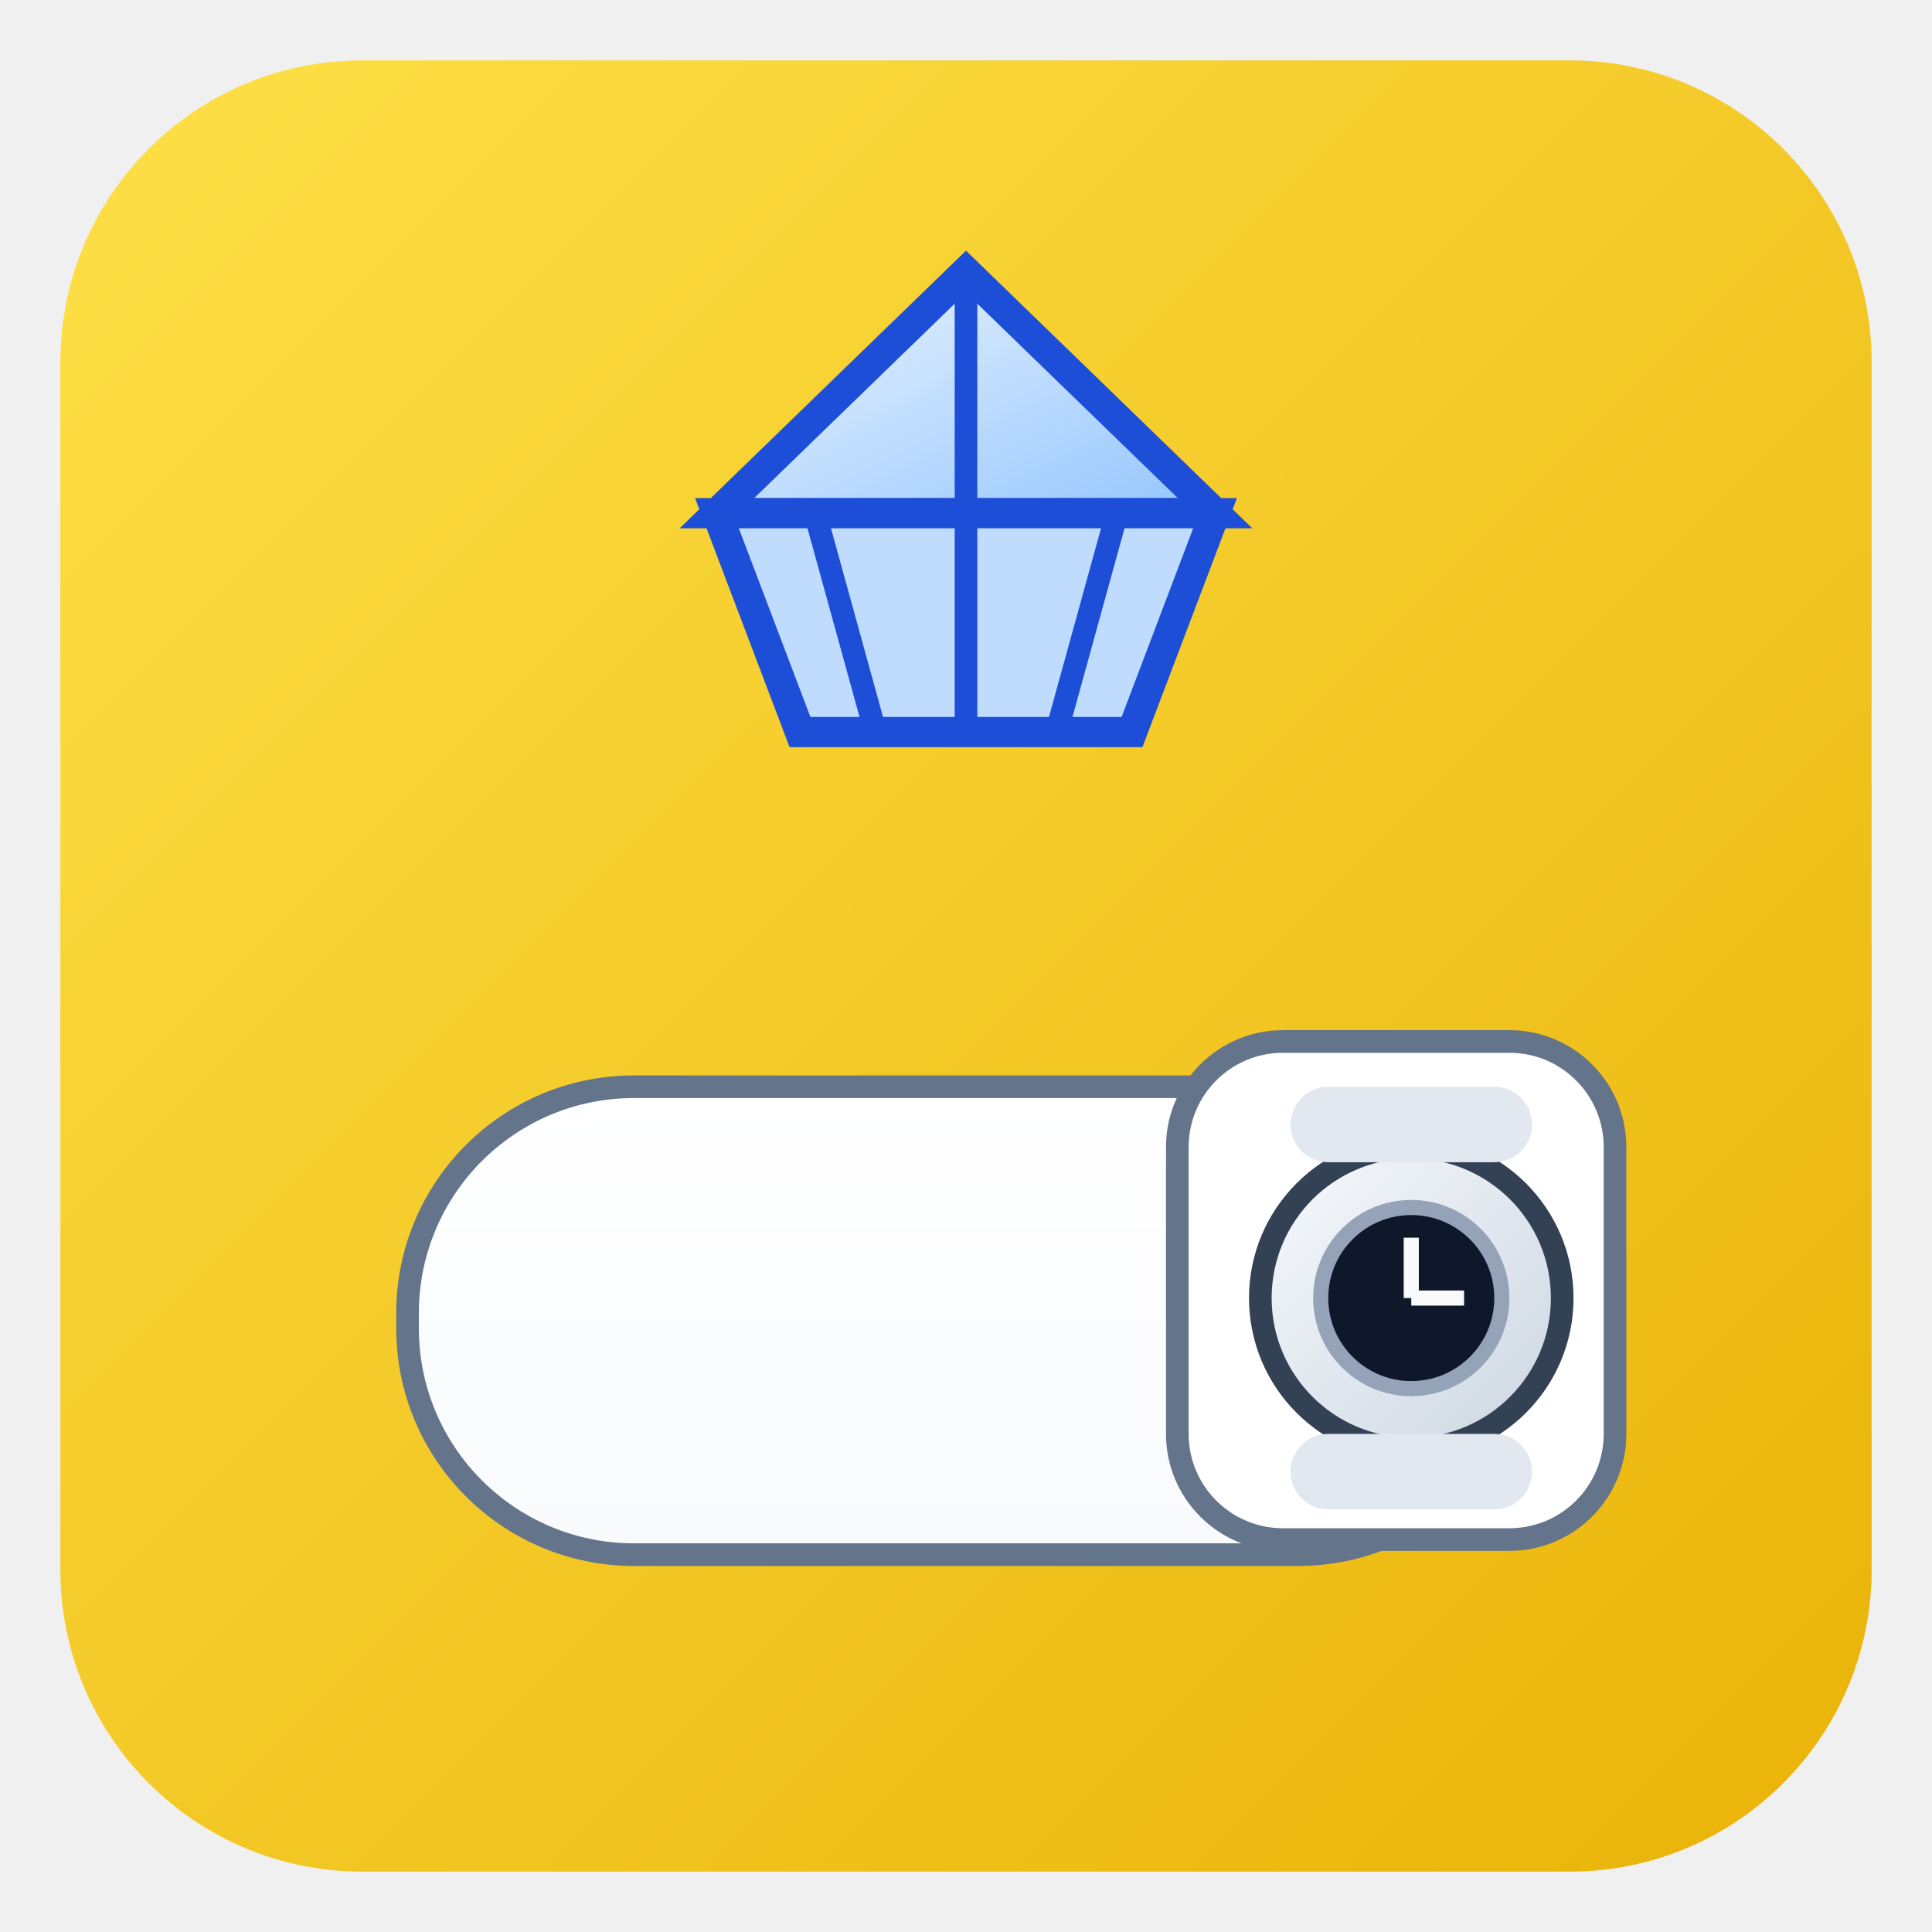
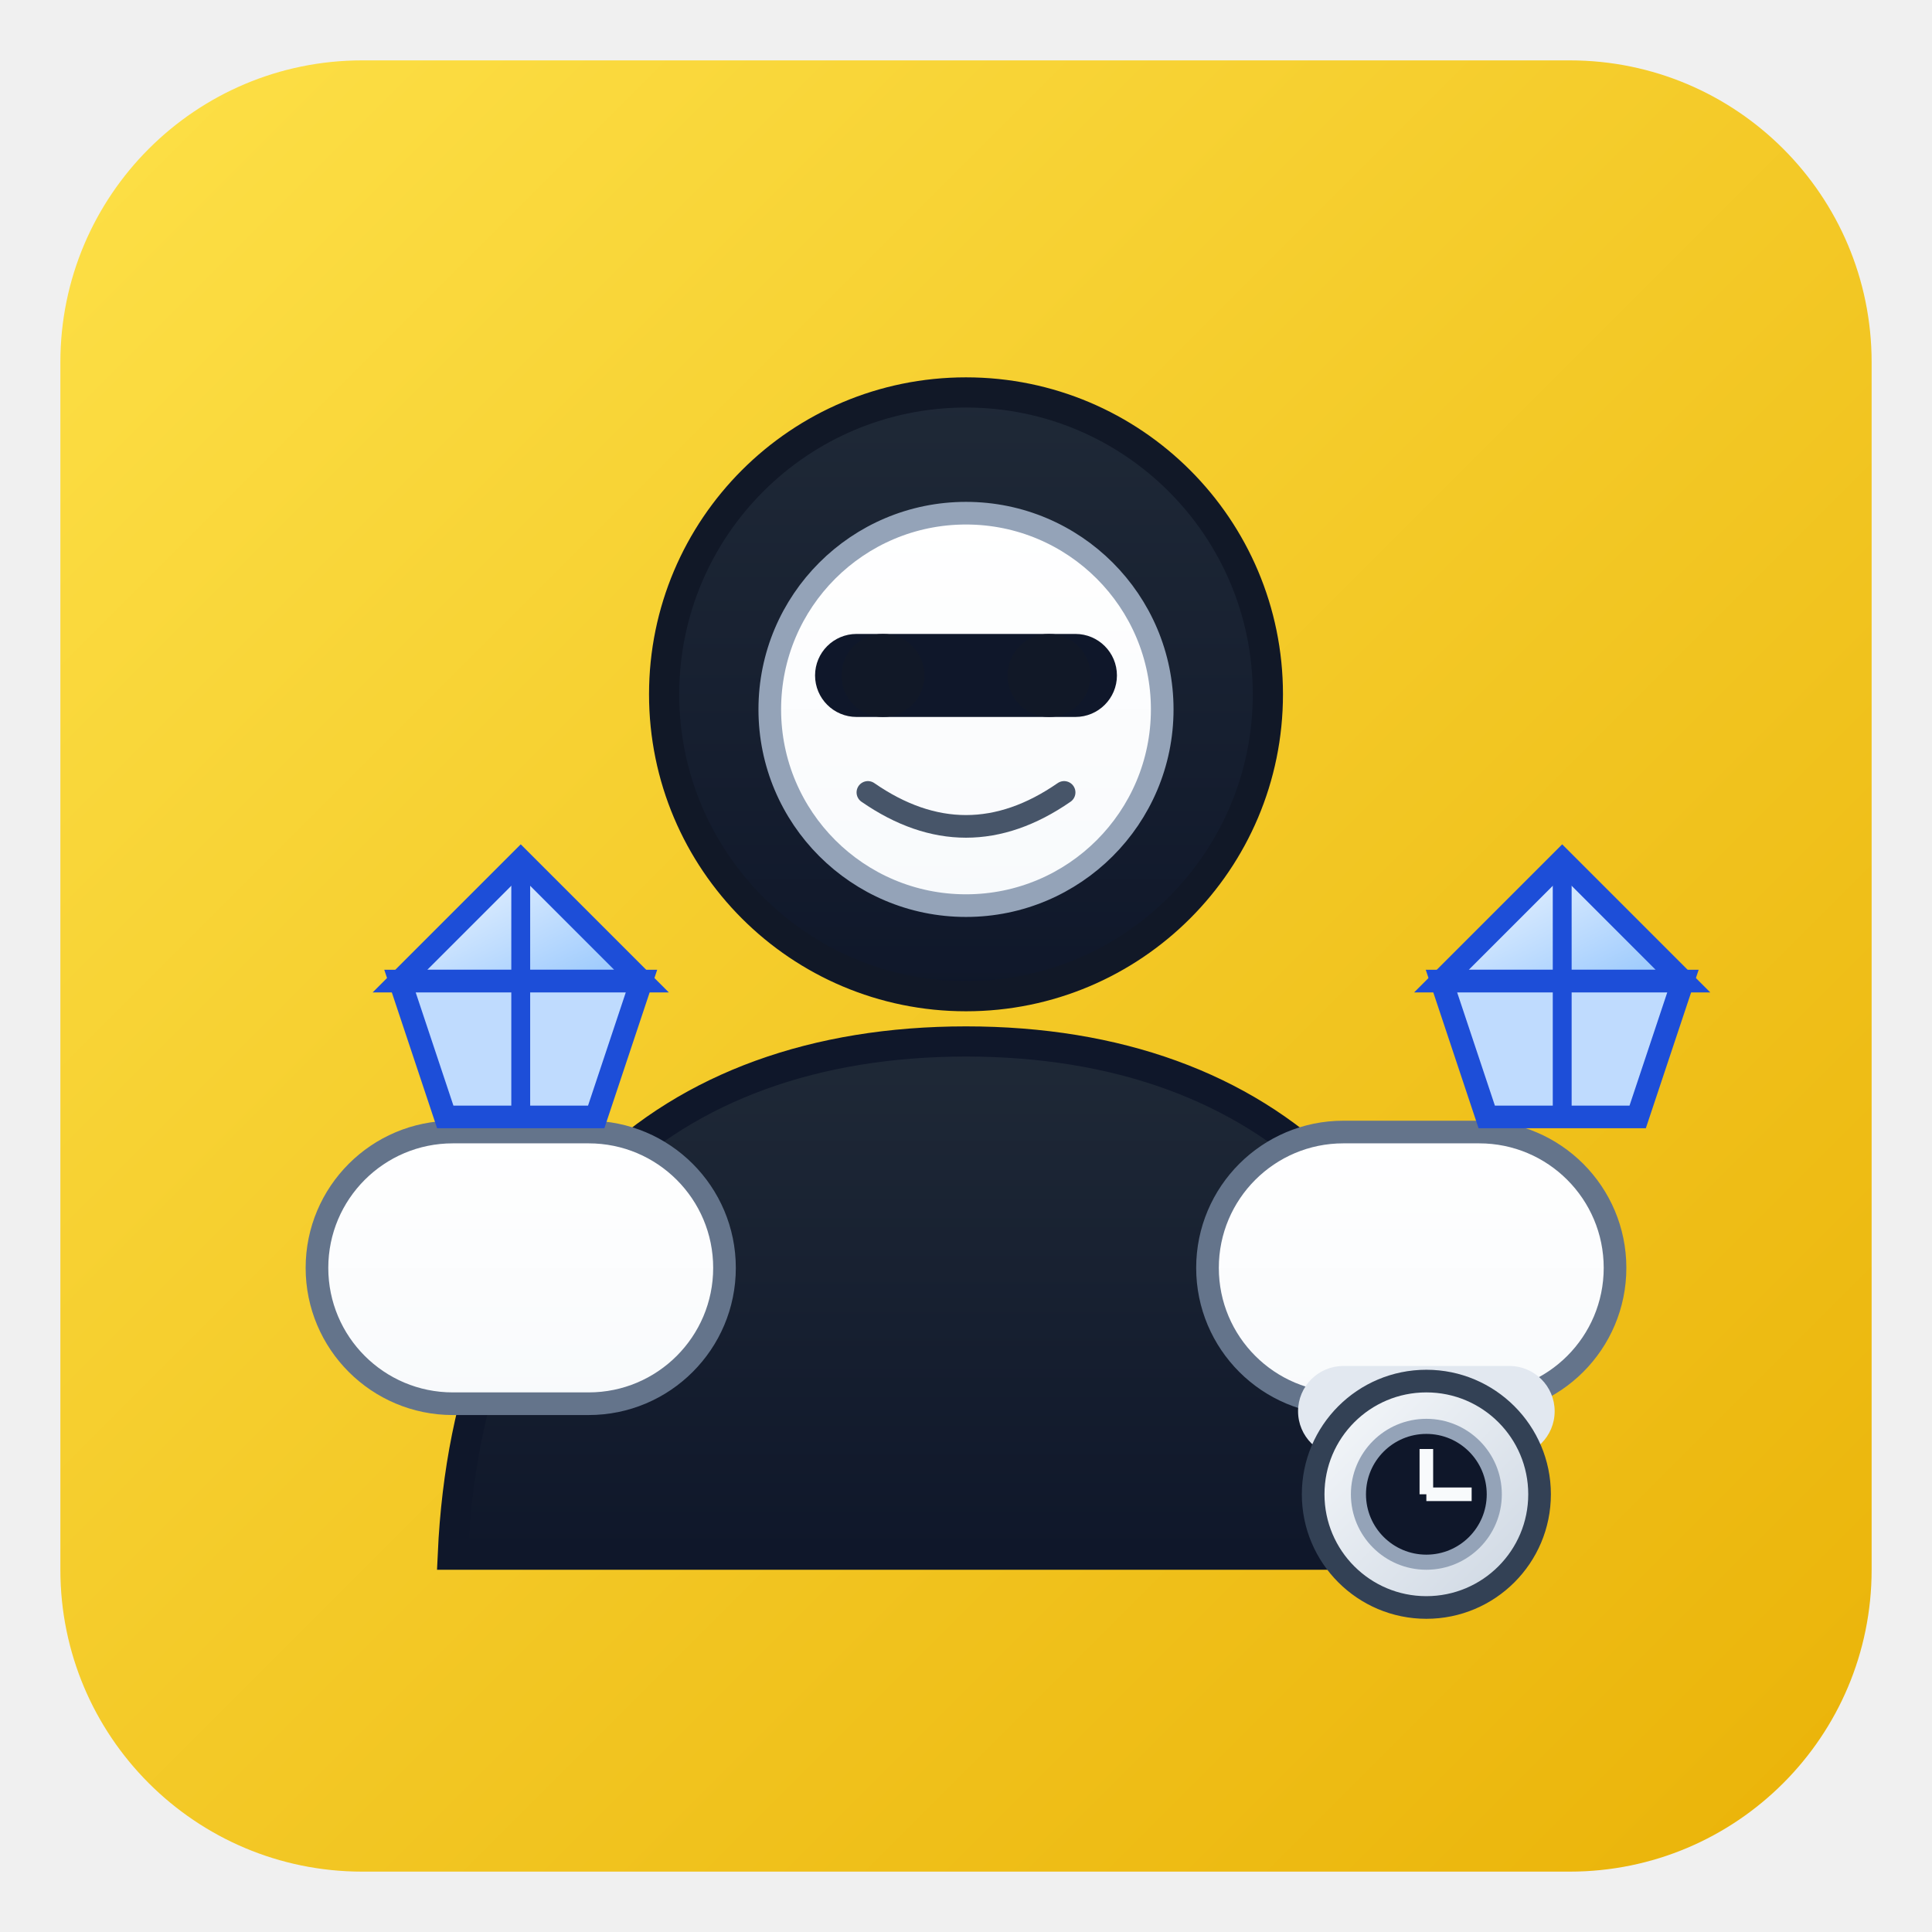
- <svg xmlns="http://www.w3.org/2000/svg" width="256" height="256" viewBox="0 0 256 256" role="img" aria-label="Diamond above hand with watch">
+ <svg xmlns="http://www.w3.org/2000/svg" width="256" height="256" viewBox="0 0 256 256" role="img" aria-label="Diamond trader character holding two diamonds">
  <defs>
    <linearGradient id="bg" x1="0" y1="0" x2="1" y2="1">
      <stop offset="0%" stop-color="#fde047" />
      <stop offset="100%" stop-color="#eab308" />
    </linearGradient>
+     <linearGradient id="hoodie" x1="0" y1="0" x2="0" y2="1">
+       <stop offset="0%" stop-color="#1f2937" />
+       <stop offset="100%" stop-color="#0f172a" />
+     </linearGradient>
    <linearGradient id="skin" x1="0" y1="0" x2="0" y2="1">
      <stop offset="0%" stop-color="#ffffff" />
      <stop offset="100%" stop-color="#f8fafc" />
+     </linearGradient>
+     <linearGradient id="diamond" x1="0" y1="0" x2="1" y2="1">
+       <stop offset="0%" stop-color="#f8fbff" />
+       <stop offset="100%" stop-color="#93c5fd" />
    </linearGradient>
    <linearGradient id="watchMetal" x1="0" y1="0" x2="1" y2="1">
      <stop offset="0%" stop-color="#f8fafc" />
      <stop offset="100%" stop-color="#cbd5e1" />
    </linearGradient>
-     <linearGradient id="diamond" x1="0" y1="0" x2="1" y2="1">
-       <stop offset="0%" stop-color="#eff6ff" />
-       <stop offset="100%" stop-color="#93c5fd" />
-     </linearGradient>
  </defs>
  <rect x="8" y="8" width="240" height="240" rx="40" fill="url(#bg)" />
-   <g transform="translate(0,2)">
-     <polygon points="128,34 95,66 161,66" fill="url(#diamond)" stroke="#1d4ed8" stroke-width="4" />
-     <polygon points="95,66 161,66 150,95 106,95" fill="#bfdbfe" stroke="#1d4ed8" stroke-width="4" />
-     <line x1="128" y1="34" x2="128" y2="95" stroke="#1d4ed8" stroke-width="3" />
-     <line x1="108" y1="66" x2="116" y2="95" stroke="#1d4ed8" stroke-width="3" />
-     <line x1="148" y1="66" x2="140" y2="95" stroke="#1d4ed8" stroke-width="3" />
+   <circle cx="128" cy="92" r="40" fill="url(#hoodie)" stroke="#111827" stroke-width="4" />
+   <circle cx="128" cy="94" r="26" fill="url(#skin)" stroke="#94a3b8" stroke-width="3" />
+   <rect x="108" y="84" width="40" height="11" rx="5.5" fill="#0f172a" />
+   <circle cx="117" cy="89.5" r="5.5" fill="#111827" />
+   <circle cx="139" cy="89.5" r="5.5" fill="#111827" />
+   <path d="M115 105 Q128 114 141 105" fill="none" stroke="#475569" stroke-width="3" stroke-linecap="round" />
+   <path d="M60 206 C62 162, 88 138, 128 138 C168 138, 194 162, 196 206 Z" fill="url(#hoodie)" stroke="#0f172a" stroke-width="4" />
+   <rect x="42" y="150" width="54" height="36" rx="18" fill="url(#skin)" stroke="#64748b" stroke-width="3" />
+   <rect x="160" y="150" width="54" height="36" rx="18" fill="url(#skin)" stroke="#64748b" stroke-width="3" />
+   <g transform="translate(33 114)">
+     <polygon points="36,0 20,16 52,16" fill="url(#diamond)" stroke="#1d4ed8" stroke-width="3" />
+     <polygon points="20,16 52,16 46,34 26,34" fill="#bfdbfe" stroke="#1d4ed8" stroke-width="3" />
+     <line x1="36" y1="0" x2="36" y2="34" stroke="#1d4ed8" stroke-width="2.5" />
  </g>
-   <g transform="translate(0,6)">
-     <rect x="54" y="138" width="148" height="62" rx="30" fill="url(#skin)" stroke="#64748b" stroke-width="3" />
-     <rect x="156" y="132" width="58" height="66" rx="14" fill="#ffffff" stroke="#64748b" stroke-width="3" />
-     <circle cx="187" cy="166" r="20" fill="url(#watchMetal)" stroke="#334155" stroke-width="3" />
-     <circle cx="187" cy="166" r="12" fill="#0f172a" stroke="#94a3b8" stroke-width="2" />
-     <line x1="187" y1="166" x2="187" y2="158" stroke="#f8fafc" stroke-width="2" />
-     <line x1="187" y1="166" x2="194" y2="166" stroke="#f8fafc" stroke-width="2" />
-     <rect x="171" y="138" width="32" height="10" rx="5" fill="#e2e8f0" />
-     <rect x="171" y="184" width="32" height="10" rx="5" fill="#e2e8f0" />
+   <g transform="translate(171 114)">
+     <polygon points="36,0 20,16 52,16" fill="url(#diamond)" stroke="#1d4ed8" stroke-width="3" />
+     <polygon points="20,16 52,16 46,34 26,34" fill="#bfdbfe" stroke="#1d4ed8" stroke-width="3" />
+     <line x1="36" y1="0" x2="36" y2="34" stroke="#1d4ed8" stroke-width="2.5" />
  </g>
+   <rect x="172" y="181" width="34" height="12" rx="6" fill="#e2e8f0" />
+   <circle cx="189" cy="198" r="15" fill="url(#watchMetal)" stroke="#334155" stroke-width="3" />
+   <circle cx="189" cy="198" r="9" fill="#0f172a" stroke="#94a3b8" stroke-width="2" />
+   <line x1="189" y1="198" x2="189" y2="192" stroke="#f8fafc" stroke-width="1.8" />
+   <line x1="189" y1="198" x2="195" y2="198" stroke="#f8fafc" stroke-width="1.8" />
</svg>
